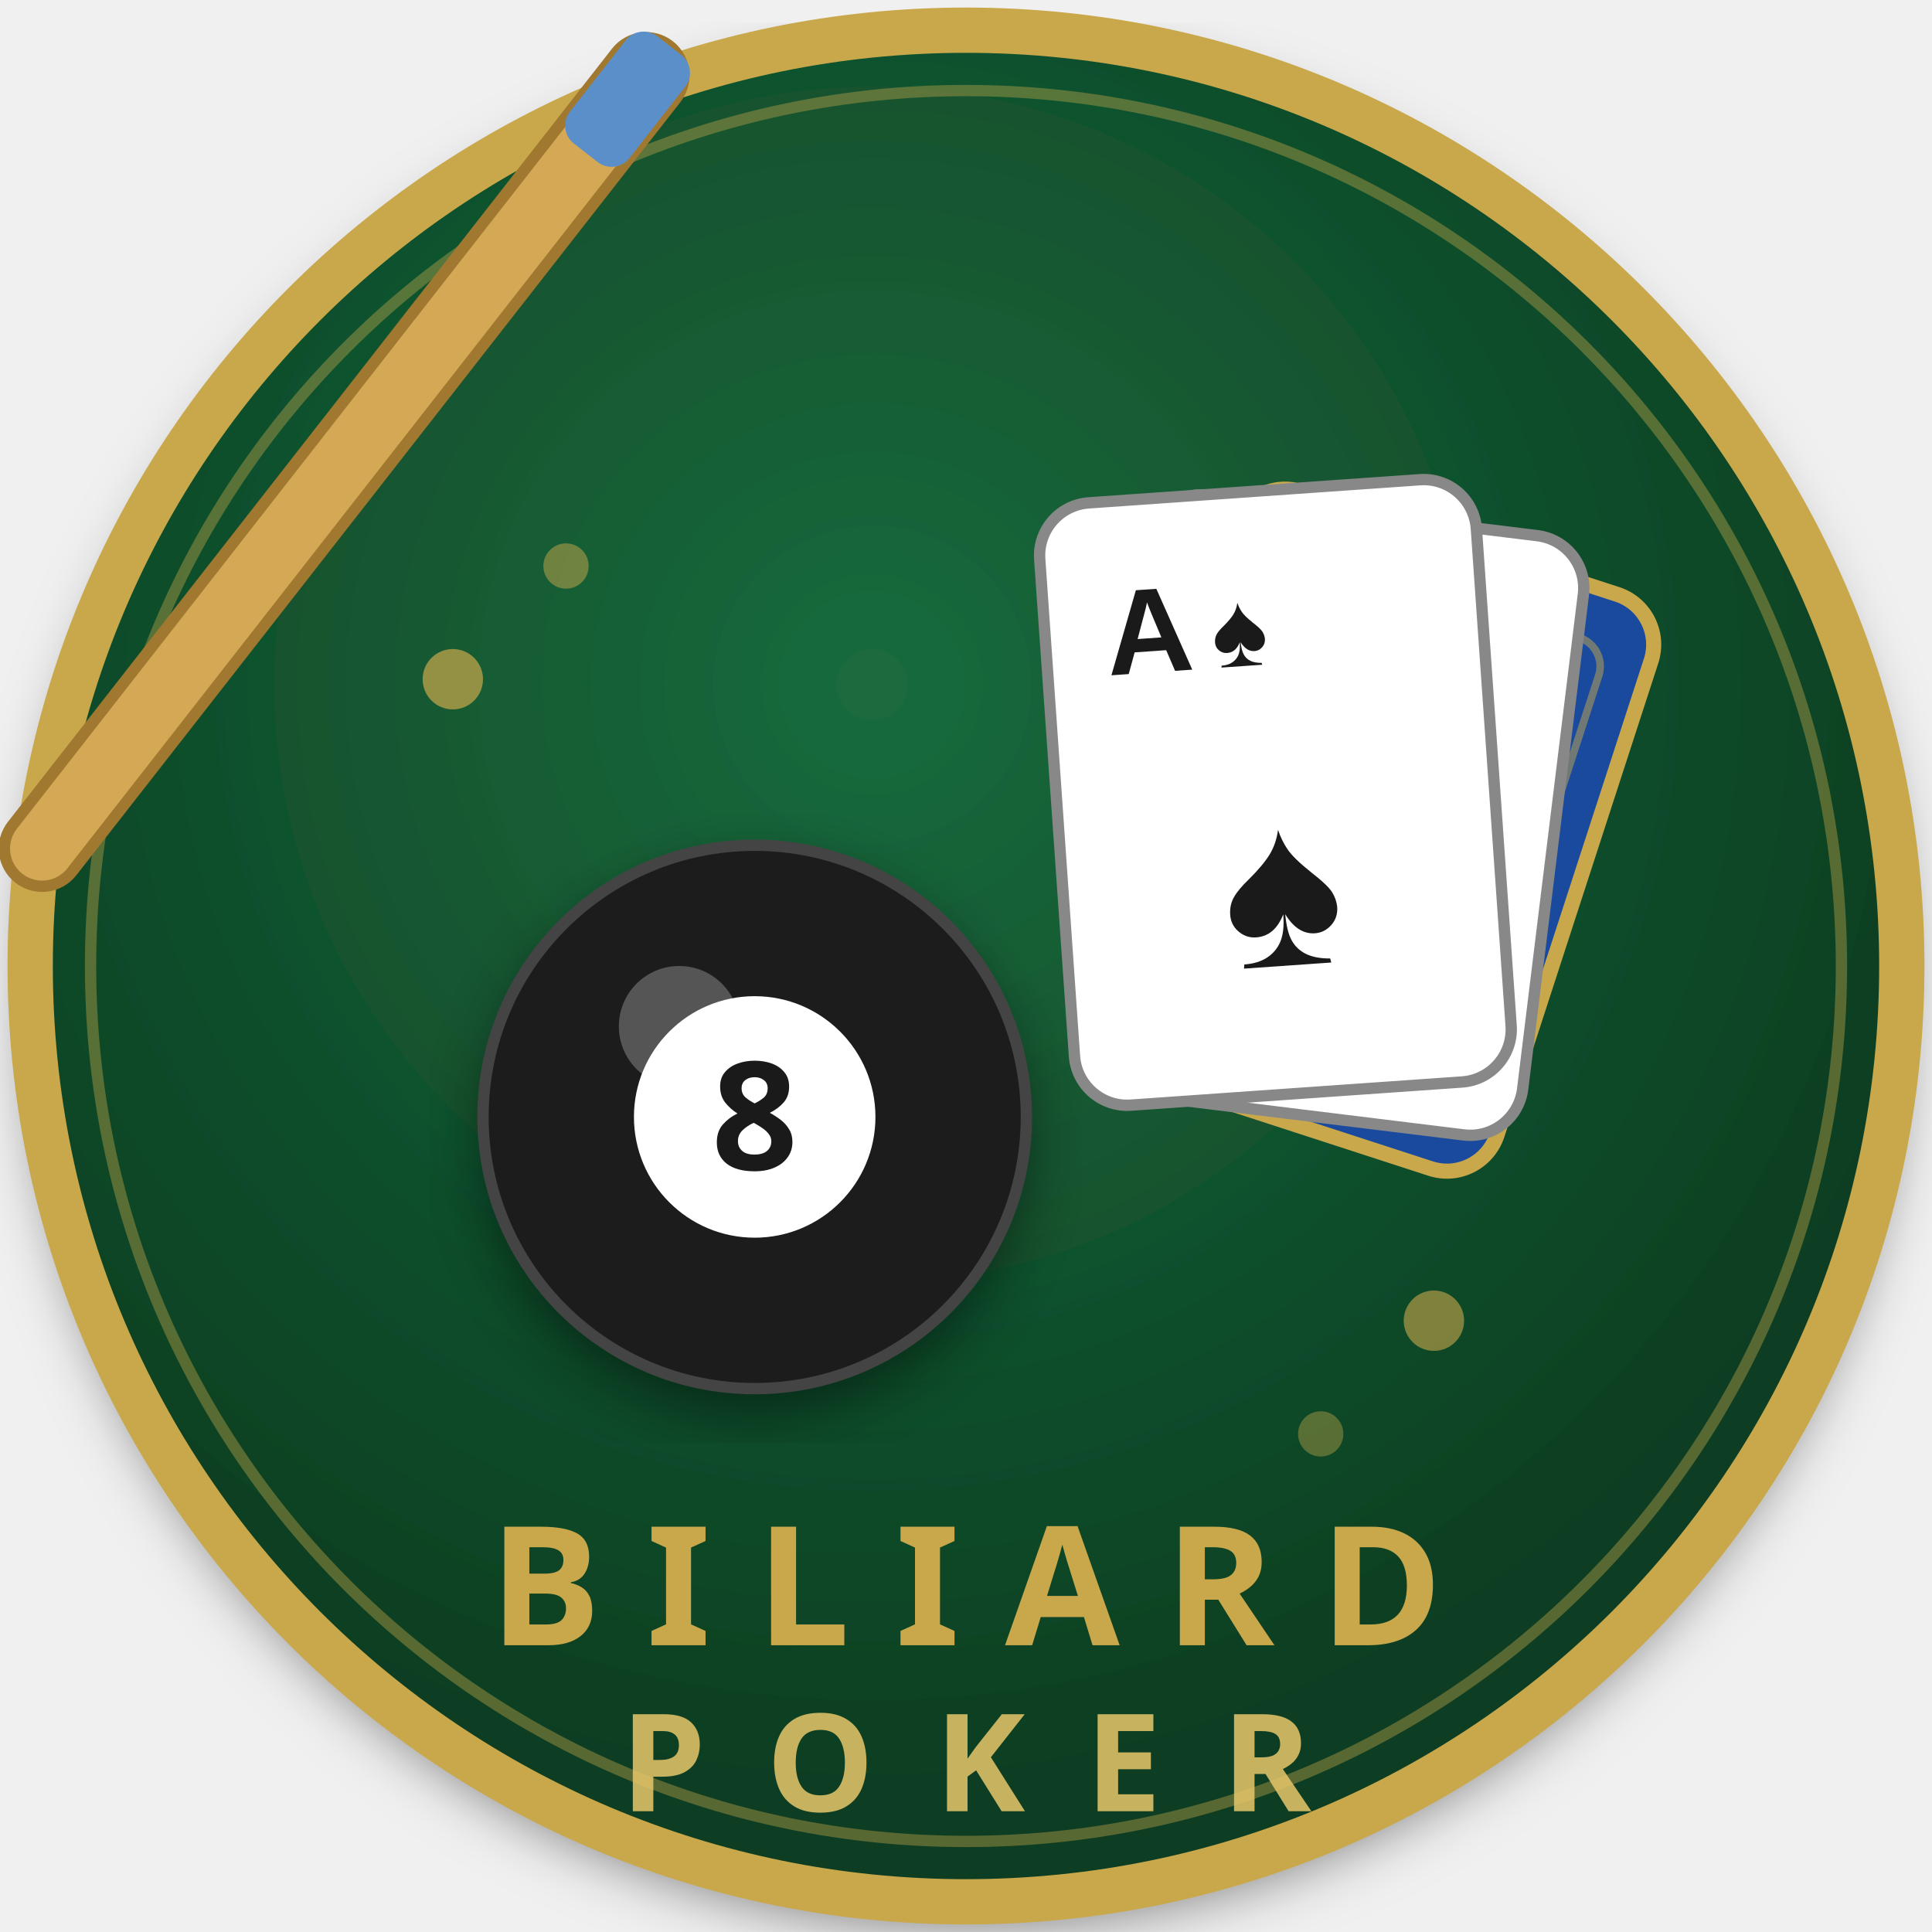
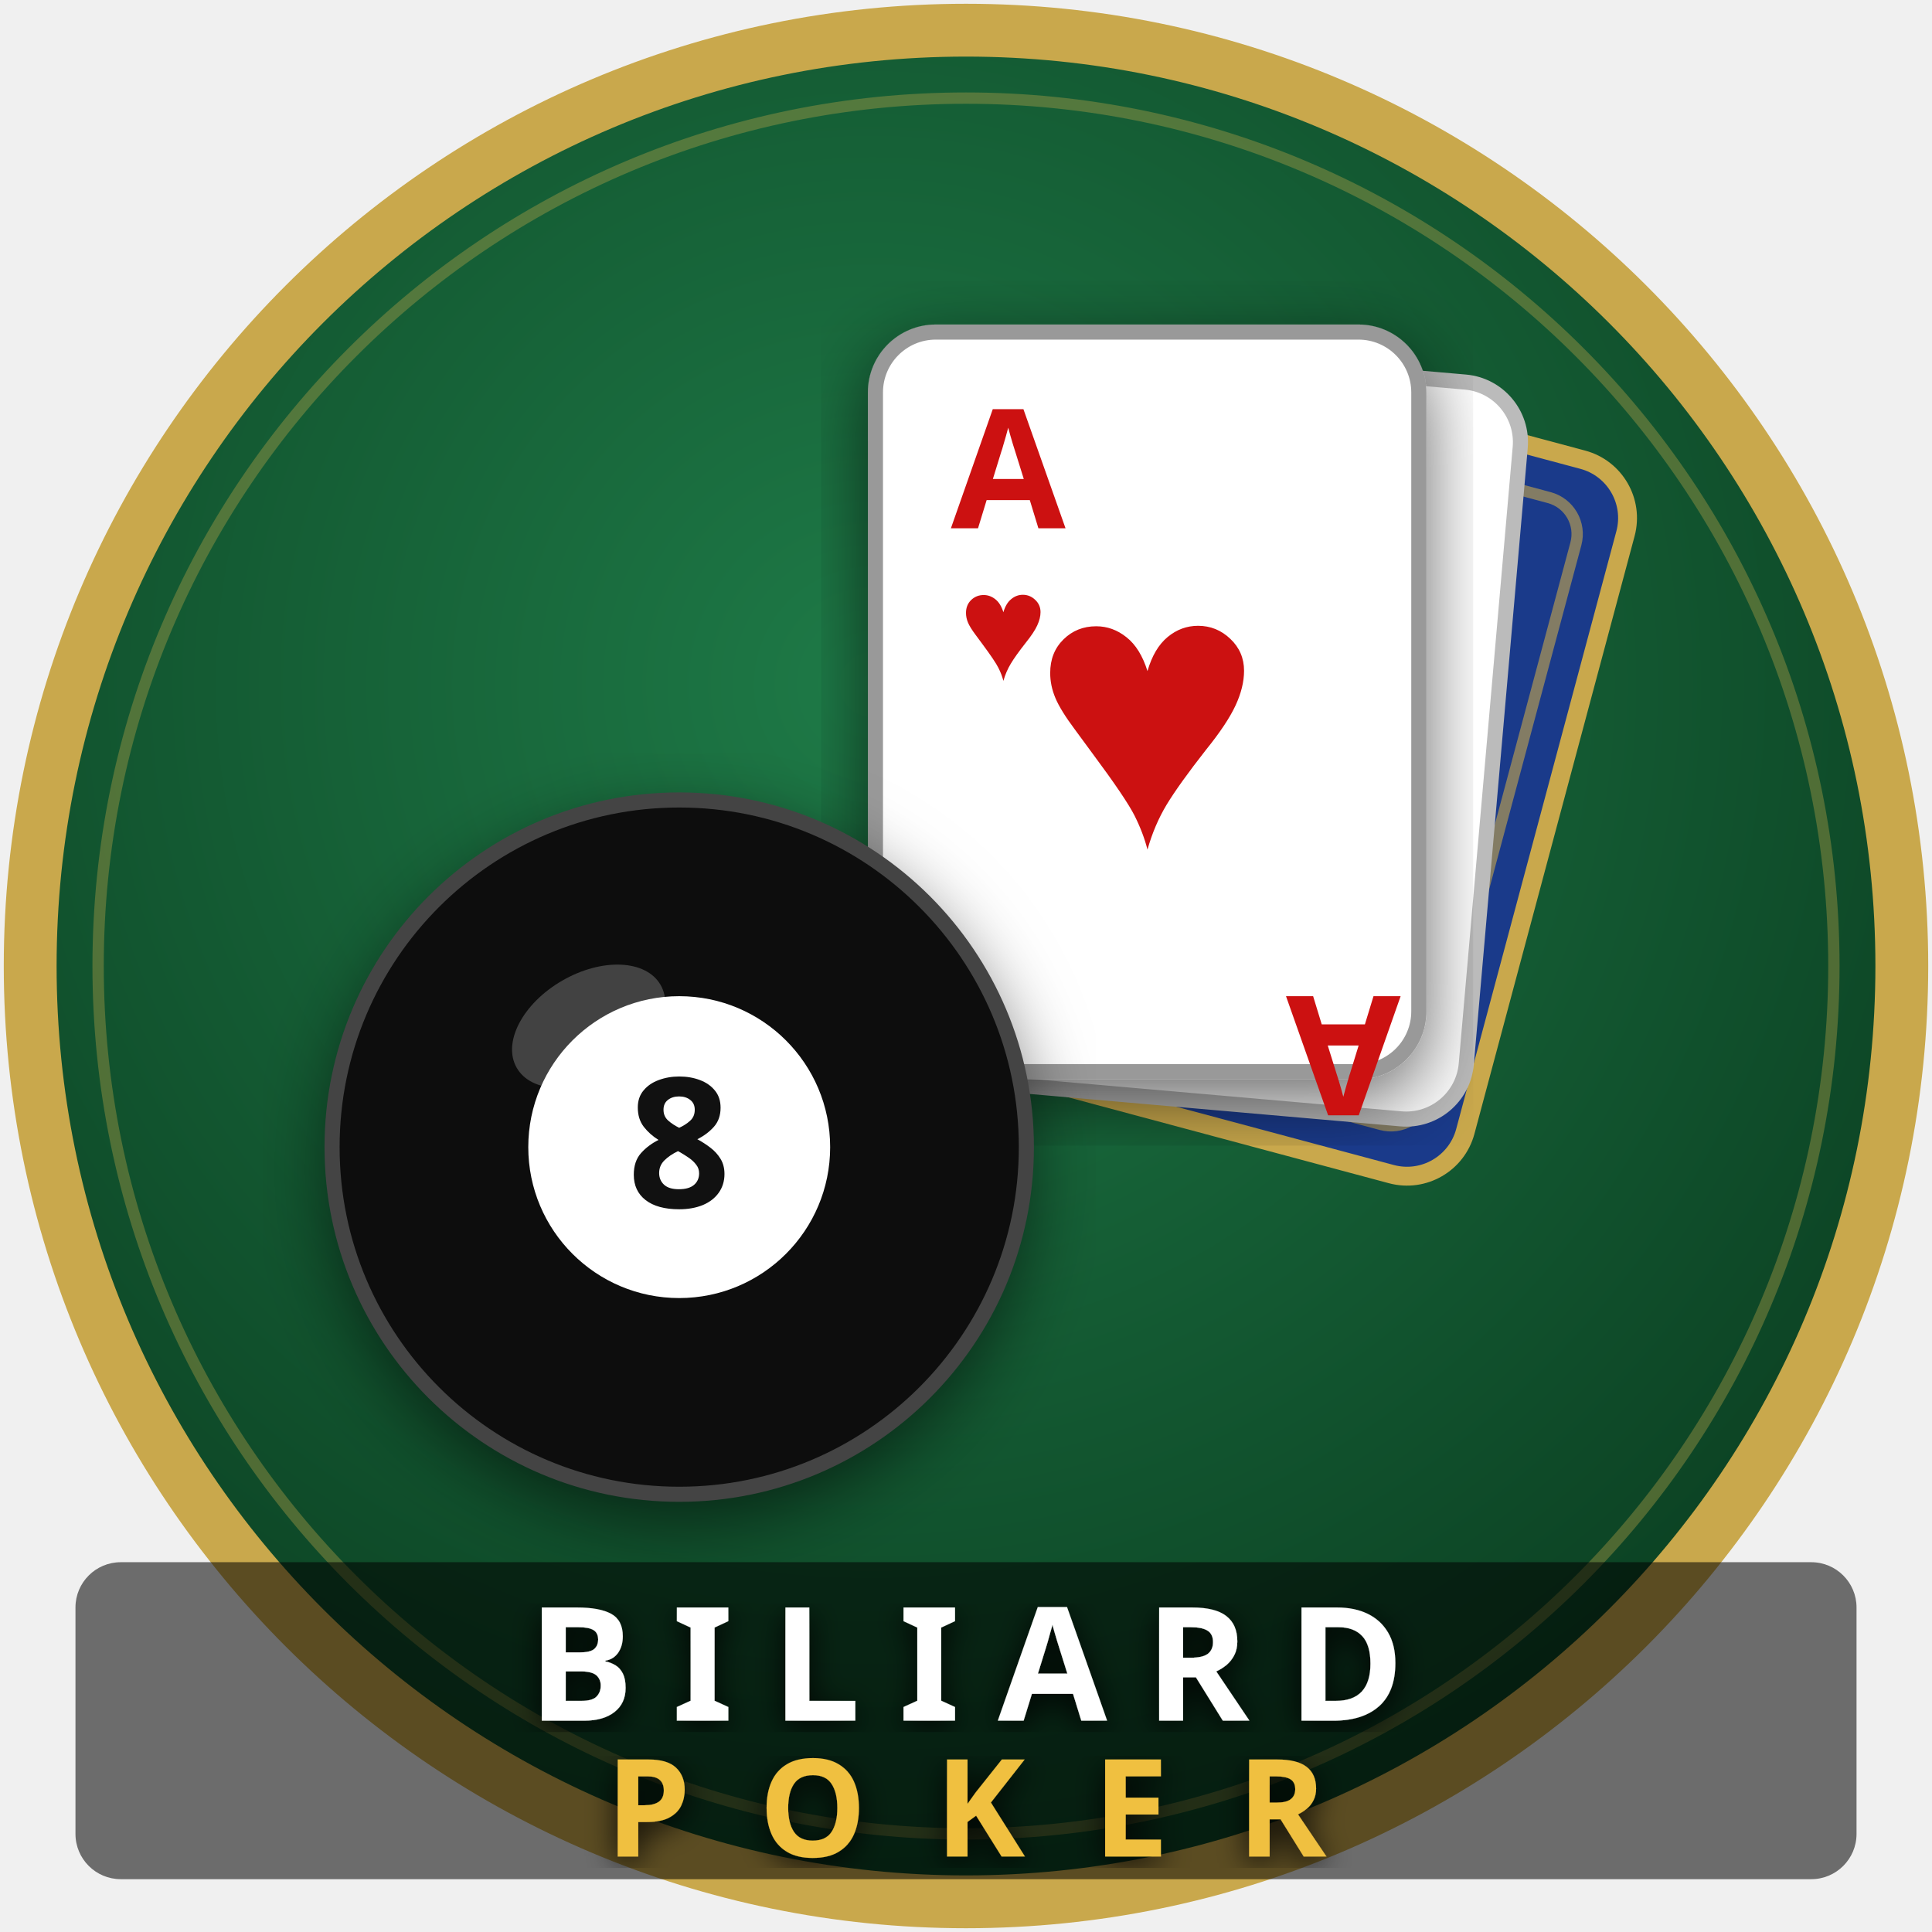
<svg xmlns="http://www.w3.org/2000/svg" viewBox="0 0 256 256" width="256" height="256">
  <defs>
-     <radialGradient id="bgGrad" cx="45%" cy="35%" r="60%">
-       <stop offset="0%" stop-color="#1a6b3e" />
+     <radialGradient id="bgGrad" cx="45%" cy="35%" r="70%">
+       <stop offset="0%" stop-color="#1e7a47" />
      <stop offset="100%" stop-color="#0a3d20" />
    </radialGradient>
-     <radialGradient id="ballGrad" cx="38%" cy="32%" r="65%">
-       <stop offset="0%" stop-color="#ffffff" />
-       <stop offset="100%" stop-color="#c8c8c8" />
-     </radialGradient>
-     <radialGradient id="goldGrad" cx="40%" cy="30%" r="65%">
-       <stop offset="0%" stop-color="#f0d060" />
-       <stop offset="100%" stop-color="#c9a84c" />
-     </radialGradient>
-     <radialGradient id="redGrad" cx="38%" cy="32%" r="65%">
-       <stop offset="0%" stop-color="#e85050" />
-       <stop offset="100%" stop-color="#c0392b" />
-     </radialGradient>
-     <filter id="shadow" x="-10%" y="-10%" width="120%" height="120%">
-       <feDropShadow dx="0" dy="3" stdDeviation="4" flood-color="#000" flood-opacity="0.5" />
+     <filter id="shadow">
+       <feDropShadow dx="0" dy="3" stdDeviation="5" flood-color="#000" flood-opacity="0.6" />
+     </filter>
+     <filter id="textShadow">
+       <feDropShadow dx="0" dy="1" stdDeviation="2" flood-color="#000" flood-opacity="0.9" />
    </filter>
  </defs>
-   <circle cx="128" cy="128" r="124" fill="url(#bgGrad)" filter="url(#shadow)" />
-   <circle cx="128" cy="128" r="124" fill="none" stroke="#c9a84c" stroke-width="6" />
-   <circle cx="128" cy="128" r="116" fill="none" stroke="#c9a84c" stroke-width="1.5" stroke-opacity="0.4" />
-   <rect x="30" y="22" width="10" height="140" rx="5" transform="rotate(38, 85, 92)" fill="#d4a855" stroke="#a07830" stroke-width="1.5" />
-   <rect x="30" y="22" width="10" height="18" rx="3" transform="rotate(38, 85, 92)" fill="#5b8fc9" />
-   <circle cx="100" cy="148" r="36" fill="#1a1a1a" filter="url(#shadow)" />
-   <circle cx="100" cy="148" r="36" fill="none" stroke="#444" stroke-width="1.5" />
-   <circle cx="100" cy="148" r="16" fill="white" />
-   <text x="100" y="155" text-anchor="middle" font-family="Arial Black, sans-serif" font-size="20" font-weight="900" fill="#1a1a1a">8</text>
-   <circle cx="90" cy="136" r="8" fill="white" opacity="0.25" />
-   <rect x="152" y="70" width="58" height="80" rx="7" transform="rotate(18, 181, 110)" fill="#1a4a9e" stroke="#c9a84c" stroke-width="2" />
-   <rect x="158" y="77" width="46" height="66" rx="4" transform="rotate(18, 181, 110)" fill="none" stroke="#c9a84c" stroke-width="1" stroke-opacity="0.5" />
-   <rect x="148" y="68" width="58" height="80" rx="7" transform="rotate(7, 177, 108)" fill="white" stroke="#888" stroke-width="1.5" />
-   <text x="158" y="90" font-family="Arial, sans-serif" font-size="16" font-weight="700" fill="#c0392b" transform="rotate(7, 177, 108)">A</text>
-   <text x="172" y="90" font-family="Arial, sans-serif" font-size="14" fill="#c0392b" transform="rotate(7, 177, 108)">♥</text>
-   <rect x="140" y="65" width="58" height="80" rx="7" transform="rotate(-4, 169, 105)" fill="white" stroke="#888" stroke-width="1.5" />
-   <text x="148" y="88" font-family="Arial, sans-serif" font-size="16" font-weight="700" fill="#1a1a1a" transform="rotate(-4, 169, 105)">A</text>
-   <text x="162" y="88" font-family="Arial, sans-serif" font-size="14" fill="#1a1a1a" transform="rotate(-4, 169, 105)">♠</text>
-   <text x="169" y="128" text-anchor="middle" font-family="Arial, sans-serif" font-size="30" fill="#1a1a1a" transform="rotate(-4, 169, 105)">♠</text>
-   <circle cx="60" cy="90" r="4" fill="#c9a84c" opacity="0.7" />
-   <circle cx="75" cy="75" r="3" fill="#c9a84c" opacity="0.5" />
-   <circle cx="190" cy="175" r="4" fill="#c9a84c" opacity="0.6" />
-   <circle cx="175" cy="190" r="3" fill="#c9a84c" opacity="0.4" />
-   <text x="128" y="218" text-anchor="middle" font-family="Arial Black, Impact, sans-serif" font-size="22" font-weight="900" letter-spacing="6" fill="#c9a84c">BILIARD</text>
-   <text x="128" y="240" text-anchor="middle" font-family="Arial Black, Impact, sans-serif" font-size="18" font-weight="900" letter-spacing="8" fill="#e8c76a" opacity="0.85">POKER</text>
+   <circle cx="128" cy="128" r="124" fill="url(#bgGrad)" />
+   <circle cx="128" cy="128" r="124" fill="none" stroke="#c9a84c" stroke-width="7" />
+   <circle cx="128" cy="128" r="115" fill="none" stroke="#c9a84c" stroke-width="1.5" stroke-opacity="0.35" />
+   <rect x="134" y="52" width="72" height="98" rx="8" transform="rotate(15, 170, 101)" fill="#1a3a8a" stroke="#c9a84c" stroke-width="2.5" />
+   <rect x="140" y="58" width="60" height="86" rx="5" transform="rotate(15, 170, 101)" fill="none" stroke="#c9a84c" stroke-width="1.5" stroke-opacity="0.6" />
+   <rect x="126" y="48" width="72" height="98" rx="8" transform="rotate(5, 162, 97)" fill="white" stroke="#bbb" stroke-width="2" />
+   <rect x="116" y="44" width="72" height="98" rx="8" fill="white" stroke="#999" stroke-width="2" filter="url(#shadow)" />
+   <text x="126" y="70" font-family="Arial Black, sans-serif" font-size="22" font-weight="900" fill="#cc1111">A</text>
+   <text x="127" y="90" font-family="Arial, sans-serif" font-size="20" fill="#cc1111">♥</text>
+   <text x="152" y="112" text-anchor="middle" font-family="Arial, sans-serif" font-size="52" fill="#cc1111">♥</text>
+   <text x="178" y="132" text-anchor="middle" font-family="Arial Black, sans-serif" font-size="22" font-weight="900" fill="#cc1111" transform="rotate(180, 178, 132)">A</text>
+   <circle cx="90" cy="152" r="46" fill="#111111" filter="url(#shadow)" />
+   <circle cx="90" cy="152" r="46" fill="none" stroke="#444" stroke-width="2" />
+   <circle cx="90" cy="152" r="20" fill="white" />
+   <text x="90" y="160" text-anchor="middle" font-family="Arial Black, sans-serif" font-size="24" font-weight="900" fill="#111">8</text>
+   <ellipse cx="78" cy="136" rx="11" ry="7" fill="white" opacity="0.22" transform="rotate(-30,78,136)" />
+   <rect x="10" y="207" width="236" height="42" rx="6" fill="rgba(0,0,0,0.55)" />
+   <text x="128" y="228" text-anchor="middle" font-family="Arial Black, Impact, sans-serif" font-size="21" font-weight="900" letter-spacing="5" fill="white" filter="url(#textShadow)">BILIARD</text>
+   <text x="128" y="246" text-anchor="middle" font-family="Arial Black, Impact, sans-serif" font-size="18" font-weight="900" letter-spacing="9" fill="#f0c040" filter="url(#textShadow)">POKER</text>
</svg>
